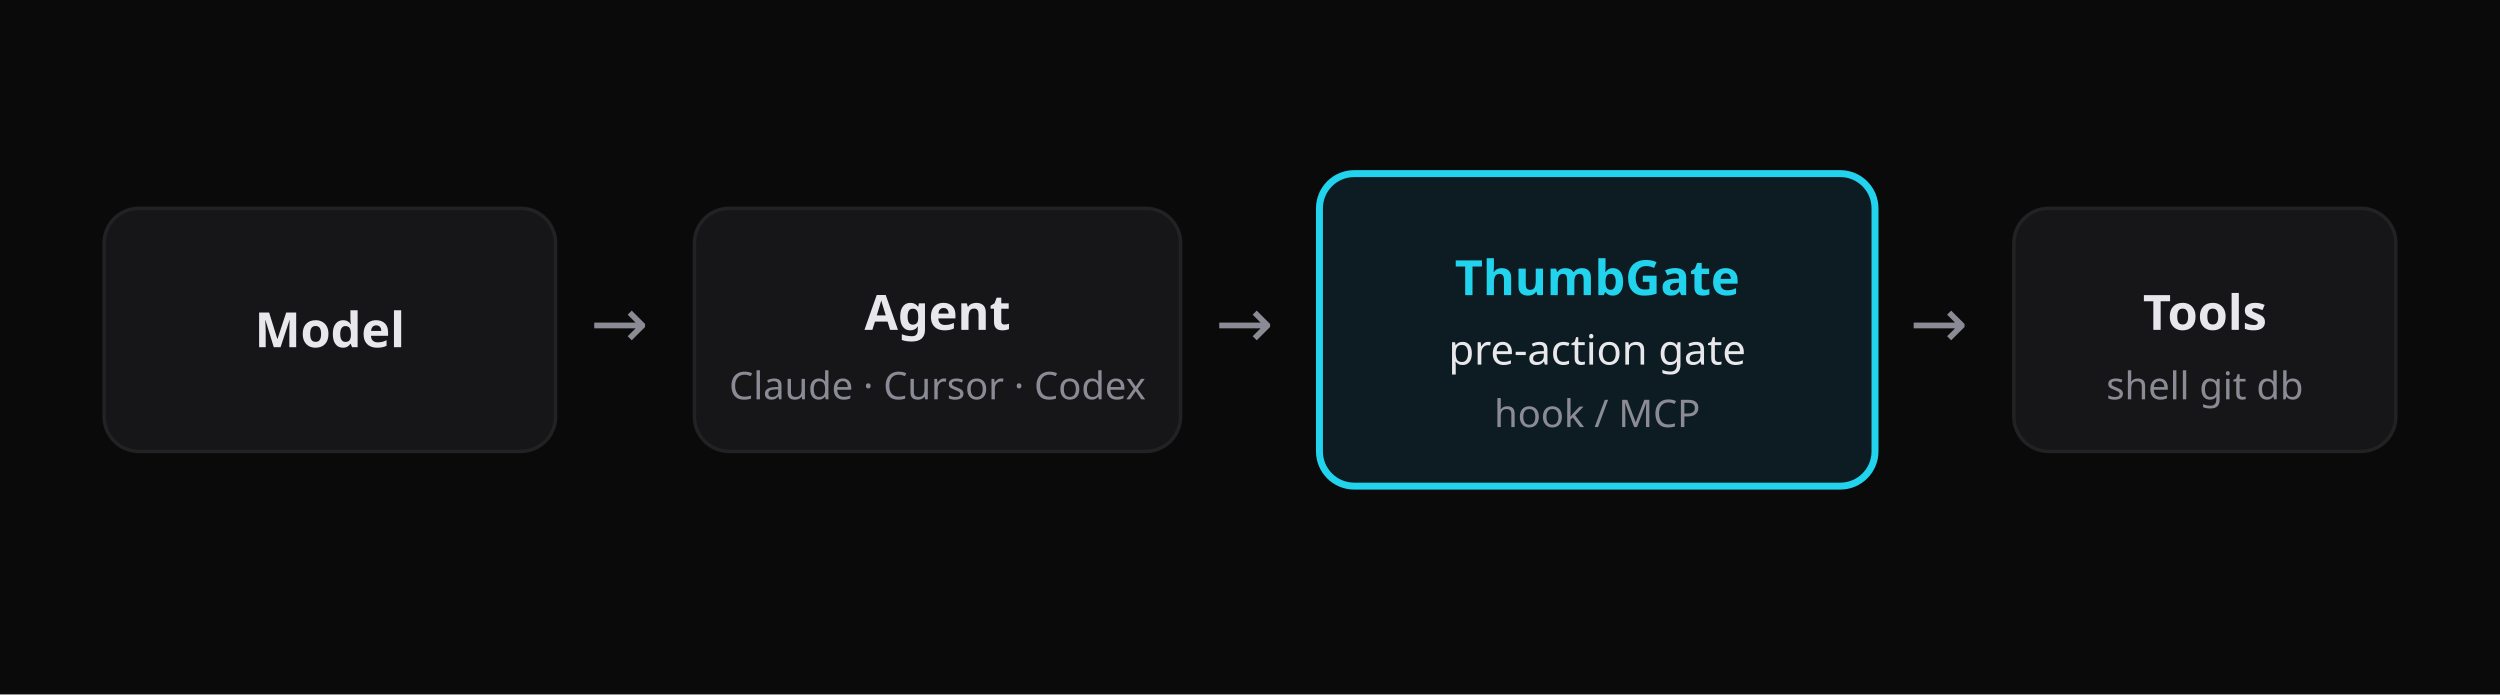
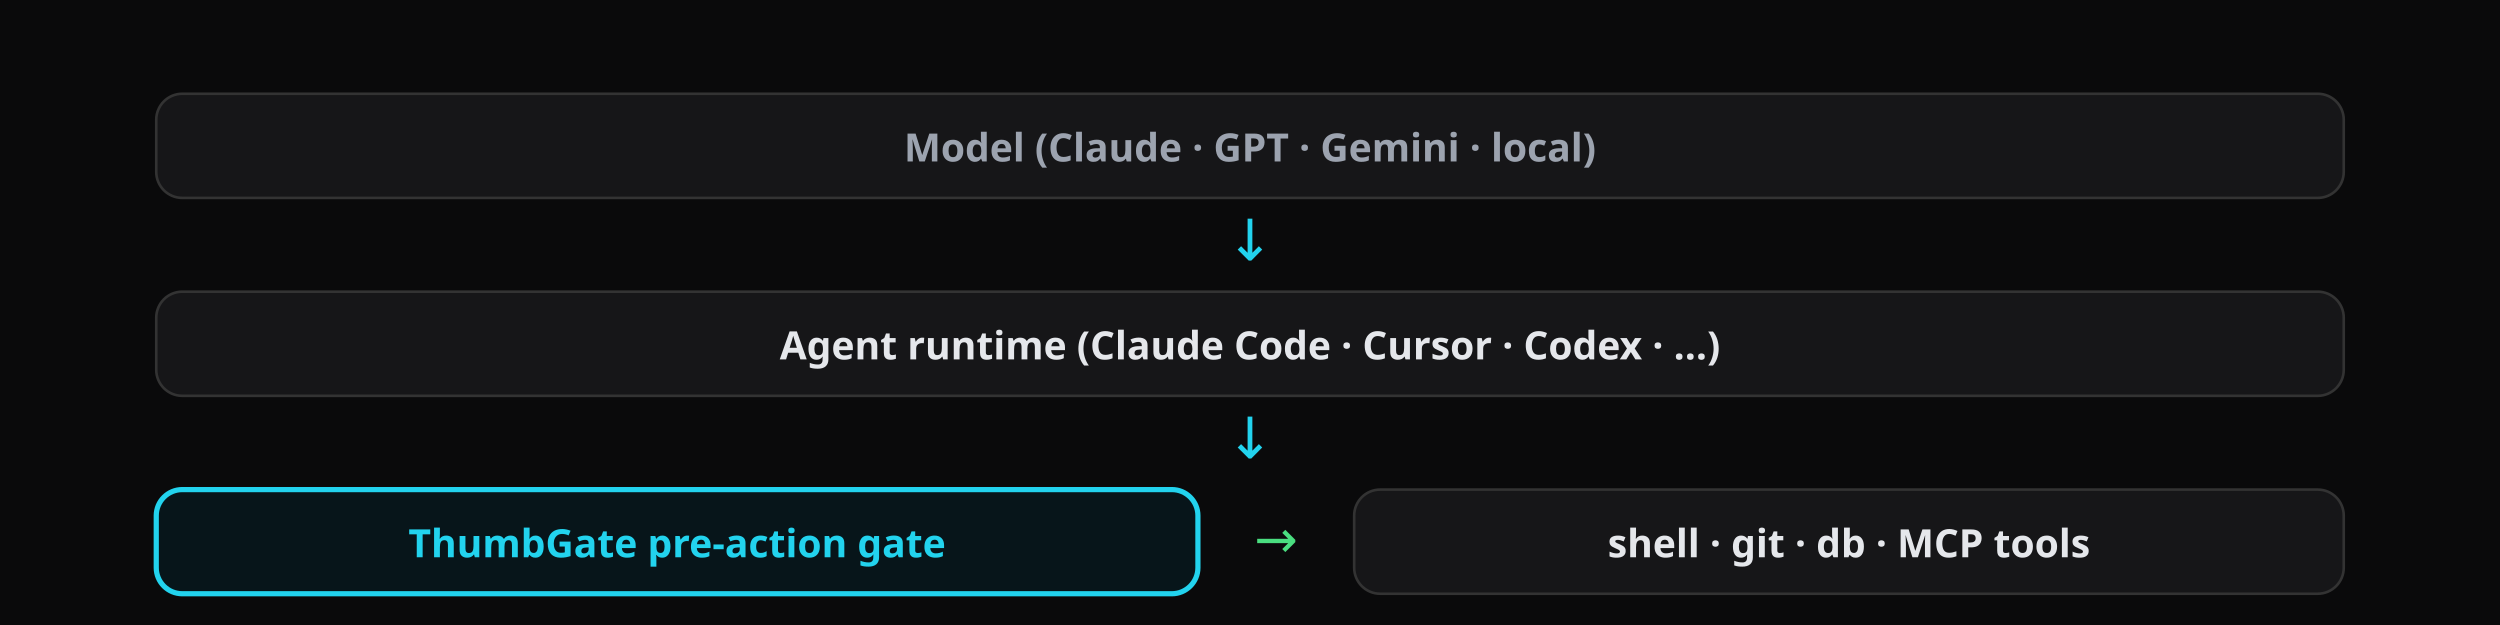
- <svg xmlns="http://www.w3.org/2000/svg" viewBox="0 0 720 200" role="img" aria-labelledby="t d">
-   <rect width="720" height="200" fill="#0a0a0b" />
+ <svg xmlns="http://www.w3.org/2000/svg" viewBox="0 0 960 240" role="img" aria-labelledby="t d">
+   <rect width="960" height="240" fill="#0a0a0b" />
  <g font-family="system-ui,sans-serif">
-     <rect x="30" y="60" width="130" height="70" rx="10" fill="#161618" stroke="#222225" />
-     <text x="95" y="100" text-anchor="middle" fill="#e8e8ec" font-size="14" font-weight="700">Model</text>
-     <text x="170" y="100" fill="#8b8b96" font-size="20">→</text>
-     <rect x="200" y="60" width="140" height="70" rx="10" fill="#161618" stroke="#222225" />
-     <text x="270" y="95" text-anchor="middle" fill="#e8e8ec" font-size="14" font-weight="700">Agent</text>
-     <text x="270" y="115" text-anchor="middle" fill="#8b8b96" font-size="11">Claude · Cursor · Codex</text>
-     <text x="350" y="100" fill="#8b8b96" font-size="20">→</text>
-     <rect x="380" y="50" width="160" height="90" rx="10" fill="#0d1b22" stroke="#22d3ee" stroke-width="2" />
-     <text x="460" y="85" text-anchor="middle" fill="#22d3ee" font-size="14" font-weight="800">ThumbGate</text>
-     <text x="460" y="105" text-anchor="middle" fill="#e8e8ec" font-size="12">pre-action gate</text>
-     <text x="460" y="123" text-anchor="middle" fill="#8b8b96" font-size="11">hook / MCP</text>
-     <text x="550" y="100" fill="#8b8b96" font-size="20">→</text>
-     <rect x="580" y="60" width="110" height="70" rx="10" fill="#161618" stroke="#222225" />
-     <text x="635" y="95" text-anchor="middle" fill="#e8e8ec" font-size="14" font-weight="700">Tools</text>
-     <text x="635" y="115" text-anchor="middle" fill="#8b8b96" font-size="11">shell git db</text>
+     <rect x="60" y="36" width="840" height="40" rx="10" fill="#161618" stroke="#333" />
+     <text x="480" y="62" text-anchor="middle" fill="#9ca3af" font-size="15" font-weight="600">Model (Claude · GPT · Gemini · local)</text>
+     <text x="480" y="100" text-anchor="middle" fill="#22d3ee" font-size="22">↓</text>
+     <rect x="60" y="112" width="840" height="40" rx="10" fill="#161618" stroke="#333" />
+     <text x="480" y="138" text-anchor="middle" fill="#e5e7eb" font-size="15" font-weight="600">Agent runtime (Claude Code · Cursor · Codex · …)</text>
+     <text x="480" y="176" text-anchor="middle" fill="#22d3ee" font-size="22">↓</text>
+     <rect x="60" y="188" width="400" height="40" rx="10" fill="#07151a" stroke="#22d3ee" stroke-width="2" />
+     <text x="260" y="214" text-anchor="middle" fill="#22d3ee" font-size="15" font-weight="800">ThumbGate pre-action gate</text>
+     <text x="490" y="214" text-anchor="middle" fill="#4ade80" font-size="20">→</text>
+     <rect x="520" y="188" width="380" height="40" rx="10" fill="#161618" stroke="#333" />
+     <text x="710" y="214" text-anchor="middle" fill="#e5e7eb" font-size="15" font-weight="600">shell · git · db · MCP tools</text>
  </g>
</svg>
